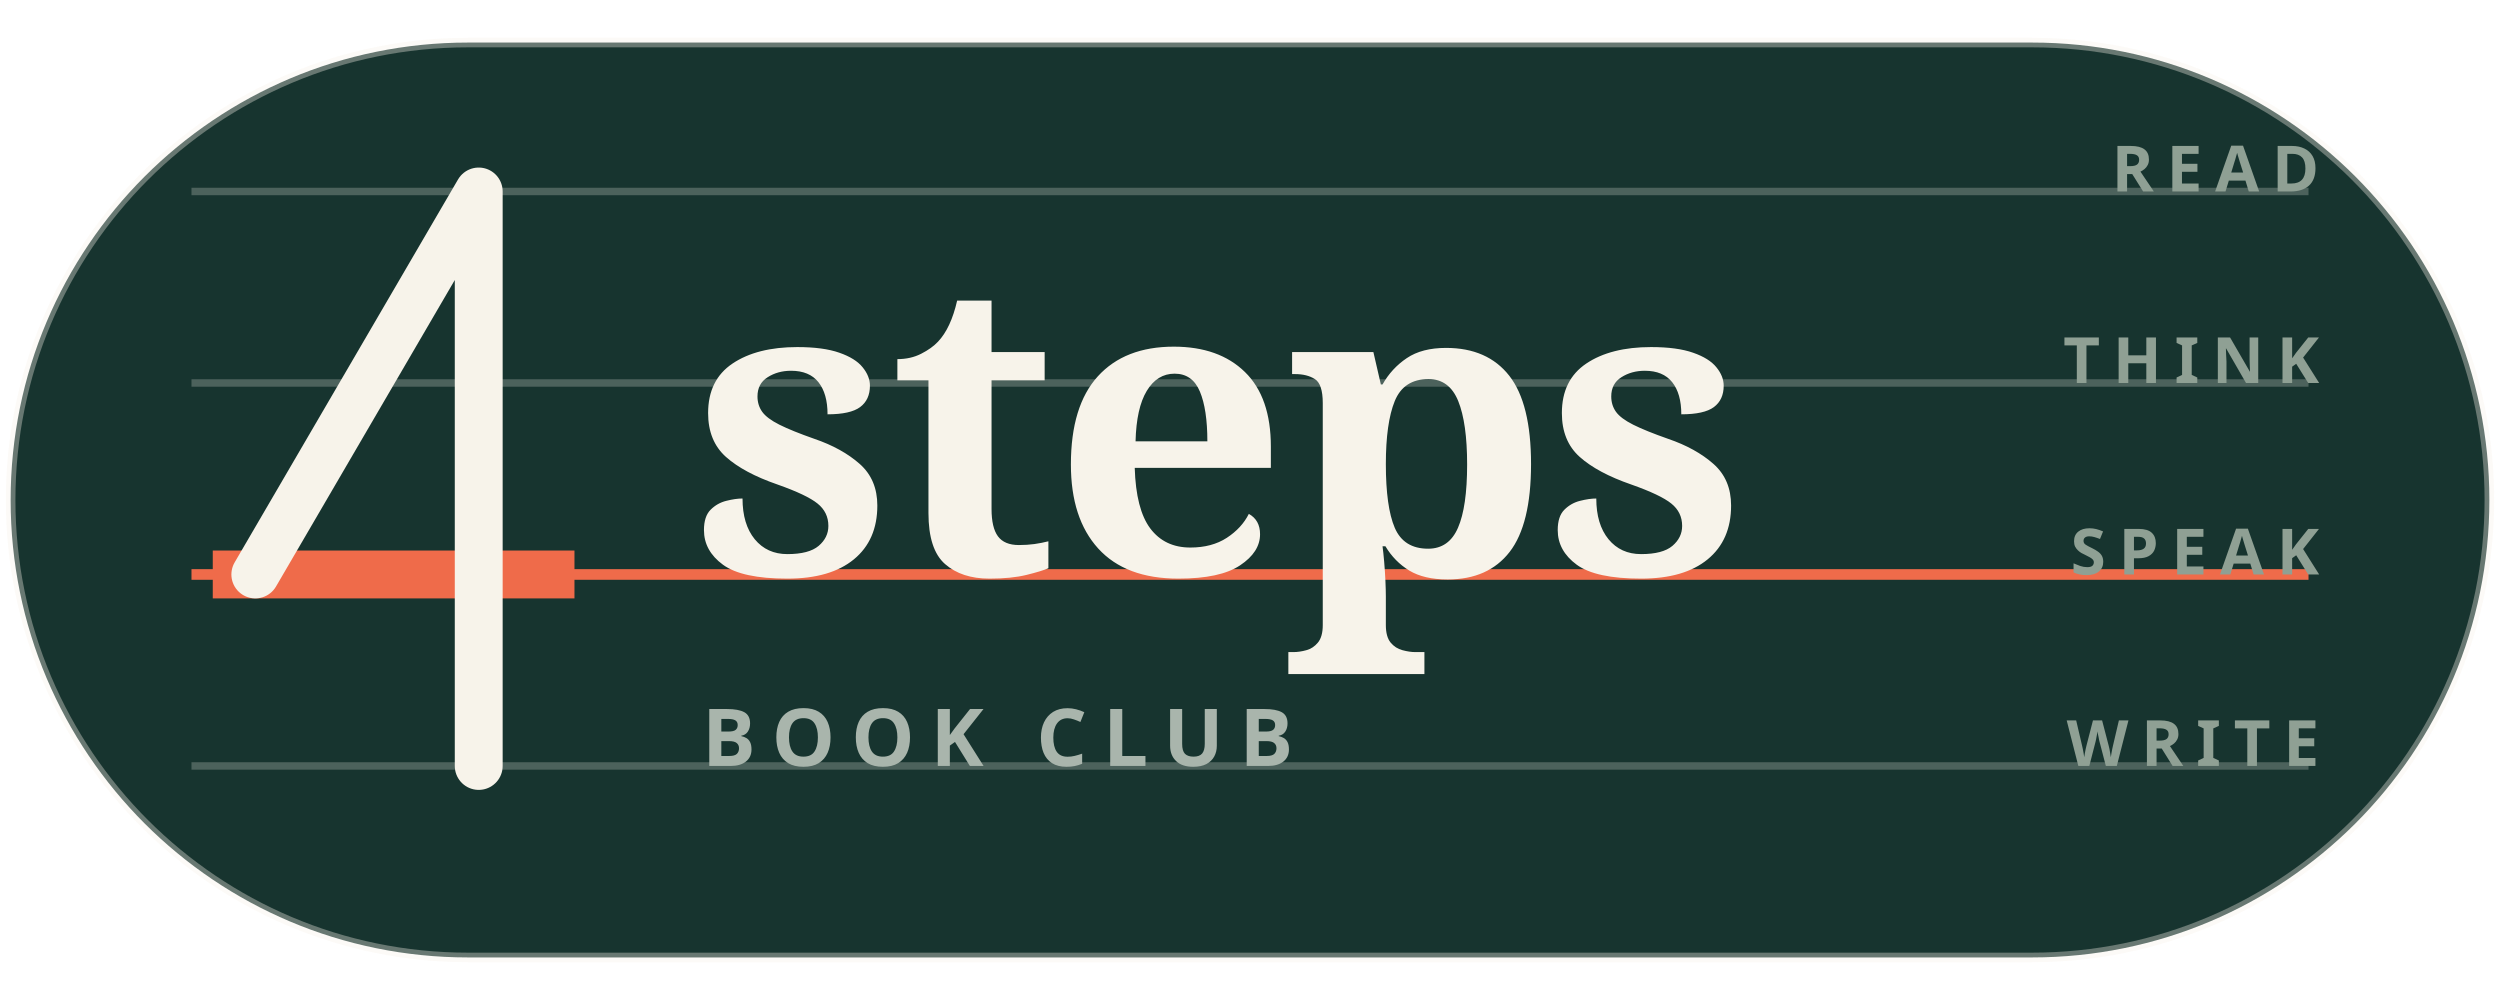
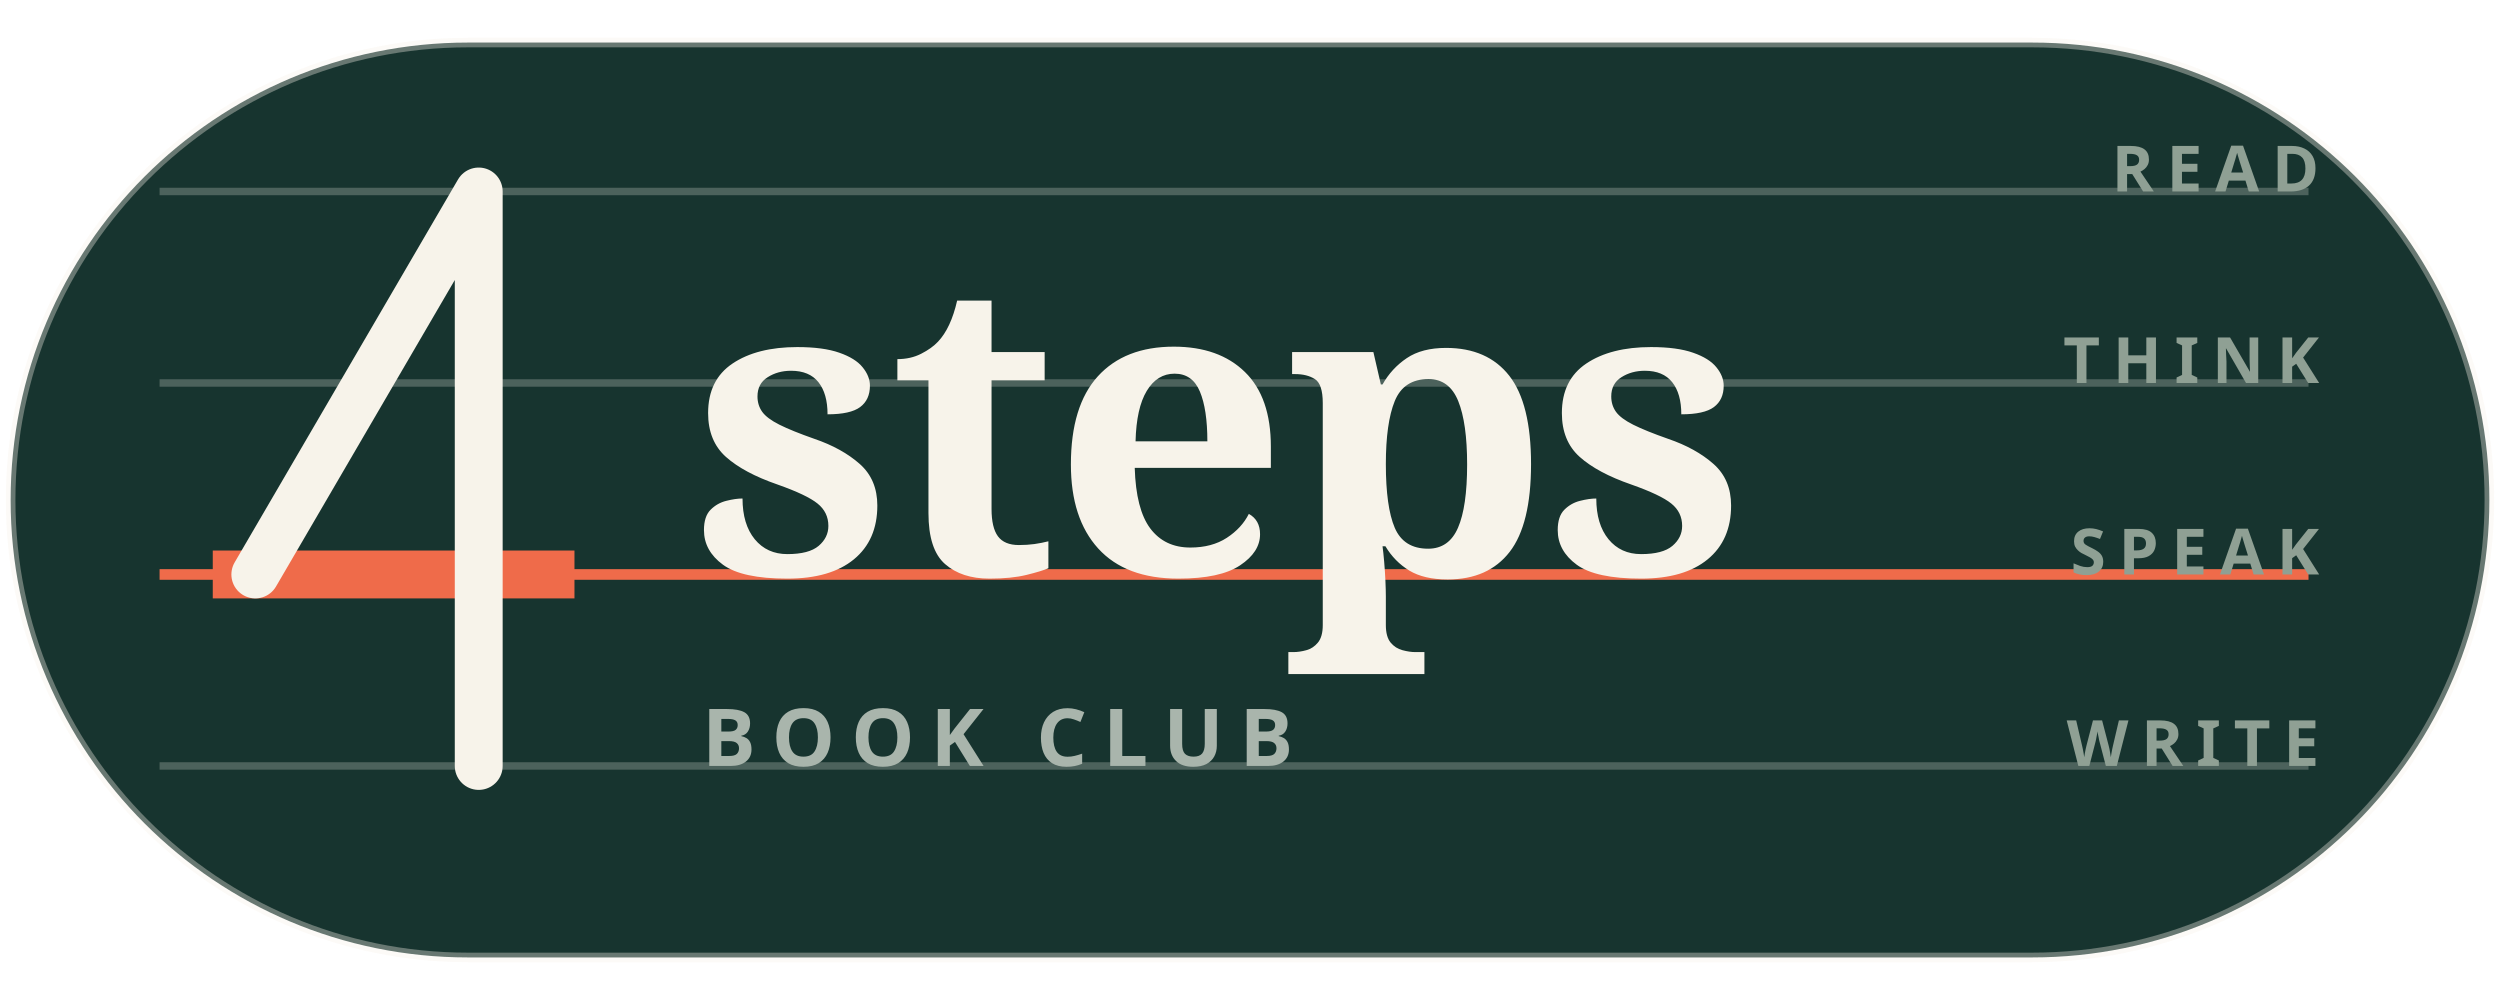
<svg xmlns="http://www.w3.org/2000/svg" viewBox="0 16 470 188" role="img" aria-labelledby="l-title l-desc">
  <g aria-hidden="true">
    <rect x="2" y="24" width="466" height="172" rx="86" fill="#17342F" stroke="#F7F3EA" stroke-opacity="0.36" stroke-width="1.8" />
    <g stroke="#F7F3EA" stroke-opacity="0.24" stroke-width="1.4">
-       <line x1="36" y1="52" x2="434" y2="52" />
-       <line x1="36" y1="88" x2="434" y2="88" />
-       <line x1="36" y1="160" x2="434" y2="160" />
+       <line x1="30" y1="52" x2="434" y2="52" />
+       <line x1="30" y1="88" x2="434" y2="88" />
+       <line x1="30" y1="160" x2="434" y2="160" />
    </g>
-     <line x1="36" y1="124" x2="434" y2="124" stroke="#EF6B4A" stroke-width="2" />
+     <line x1="30" y1="124" x2="434" y2="124" stroke="#EF6B4A" stroke-width="2" />
    <line x1="40" y1="124" x2="108" y2="124" stroke="#EF6B4A" stroke-width="9" />
    <path d="M48 124 L90 52 V160" fill="none" stroke="#F7F3EA" stroke-width="9" stroke-linejoin="round" stroke-linecap="round" />
    <text x="130" y="124" font-family="Gowun Batang, serif" font-weight="700" font-size="78" letter-spacing="-1" fill="#F7F3EA">steps</text>
    <text x="132" y="160" font-family="IBM Plex Sans KR, sans-serif" font-weight="600" font-size="15" letter-spacing="3" fill="#a9b5ac">BOOK CLUB</text>
    <g font-family="IBM Plex Sans KR, sans-serif" font-weight="600" font-size="12" letter-spacing="2.4" fill="#8fa094" text-anchor="end">
      <text x="436" y="52">READ</text>
      <text x="436" y="88">THINK</text>
      <text x="436" y="124">SPEAK</text>
      <text x="436" y="160">WRITE</text>
    </g>
  </g>
</svg>
